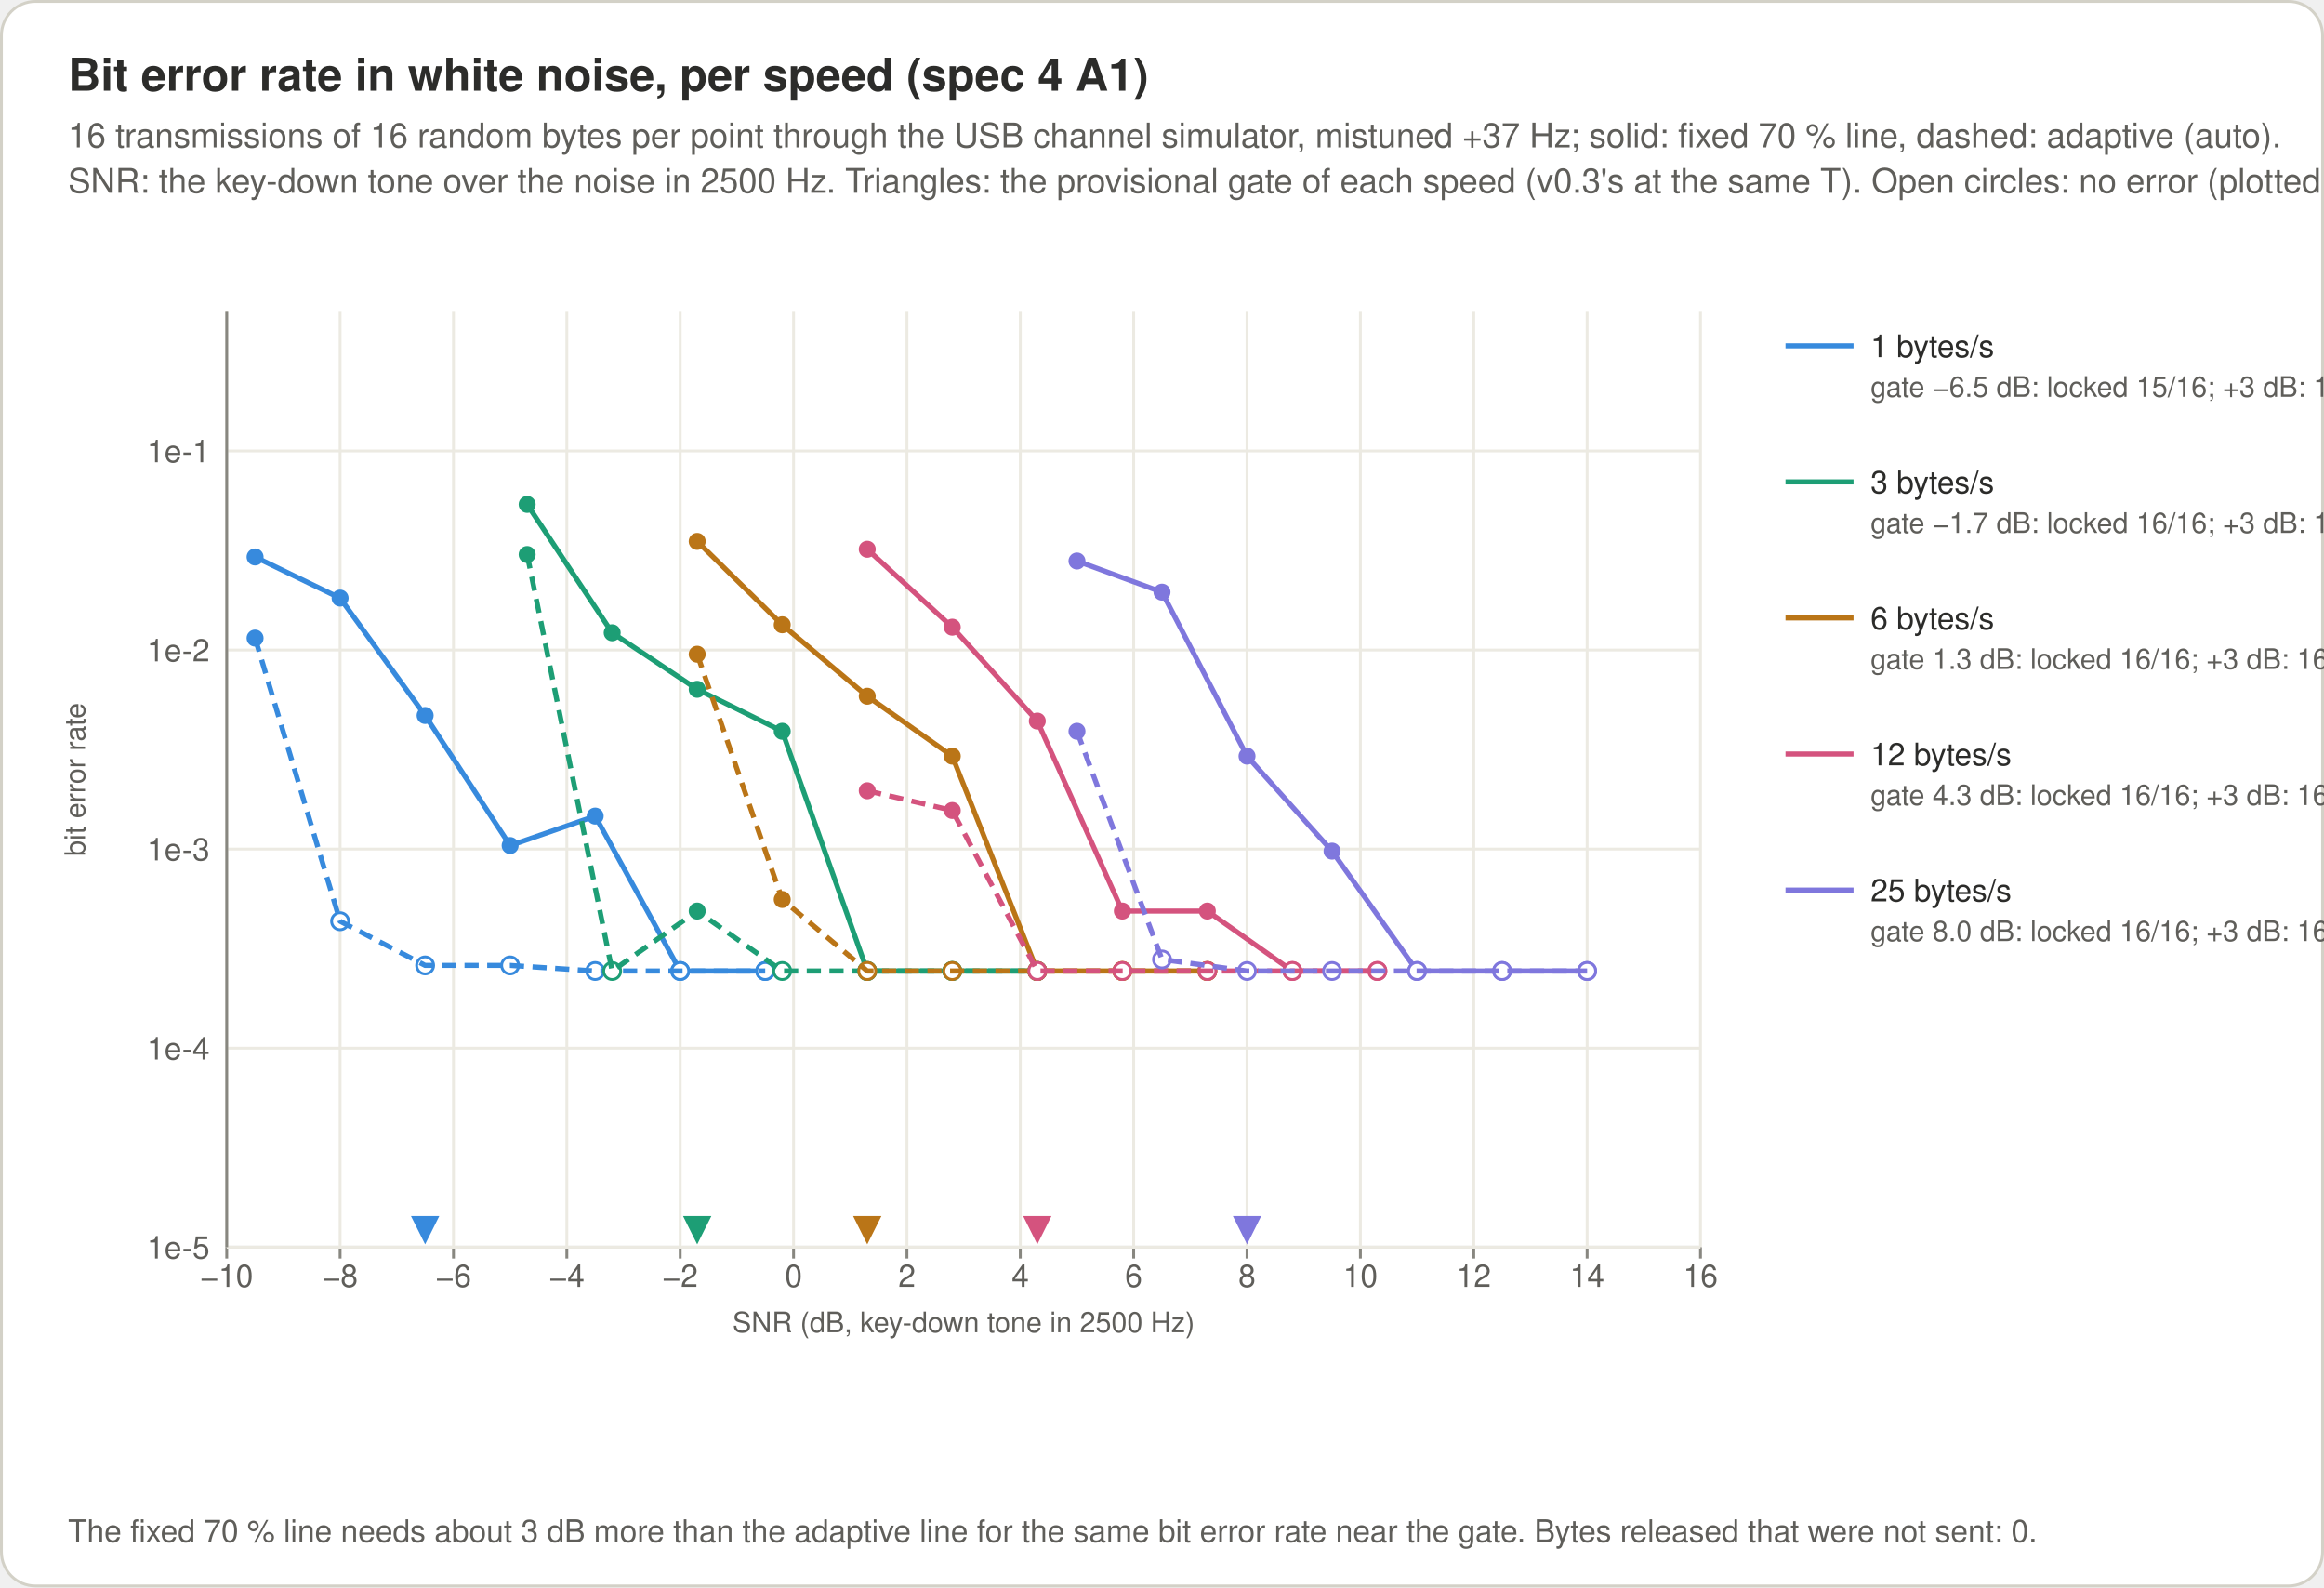
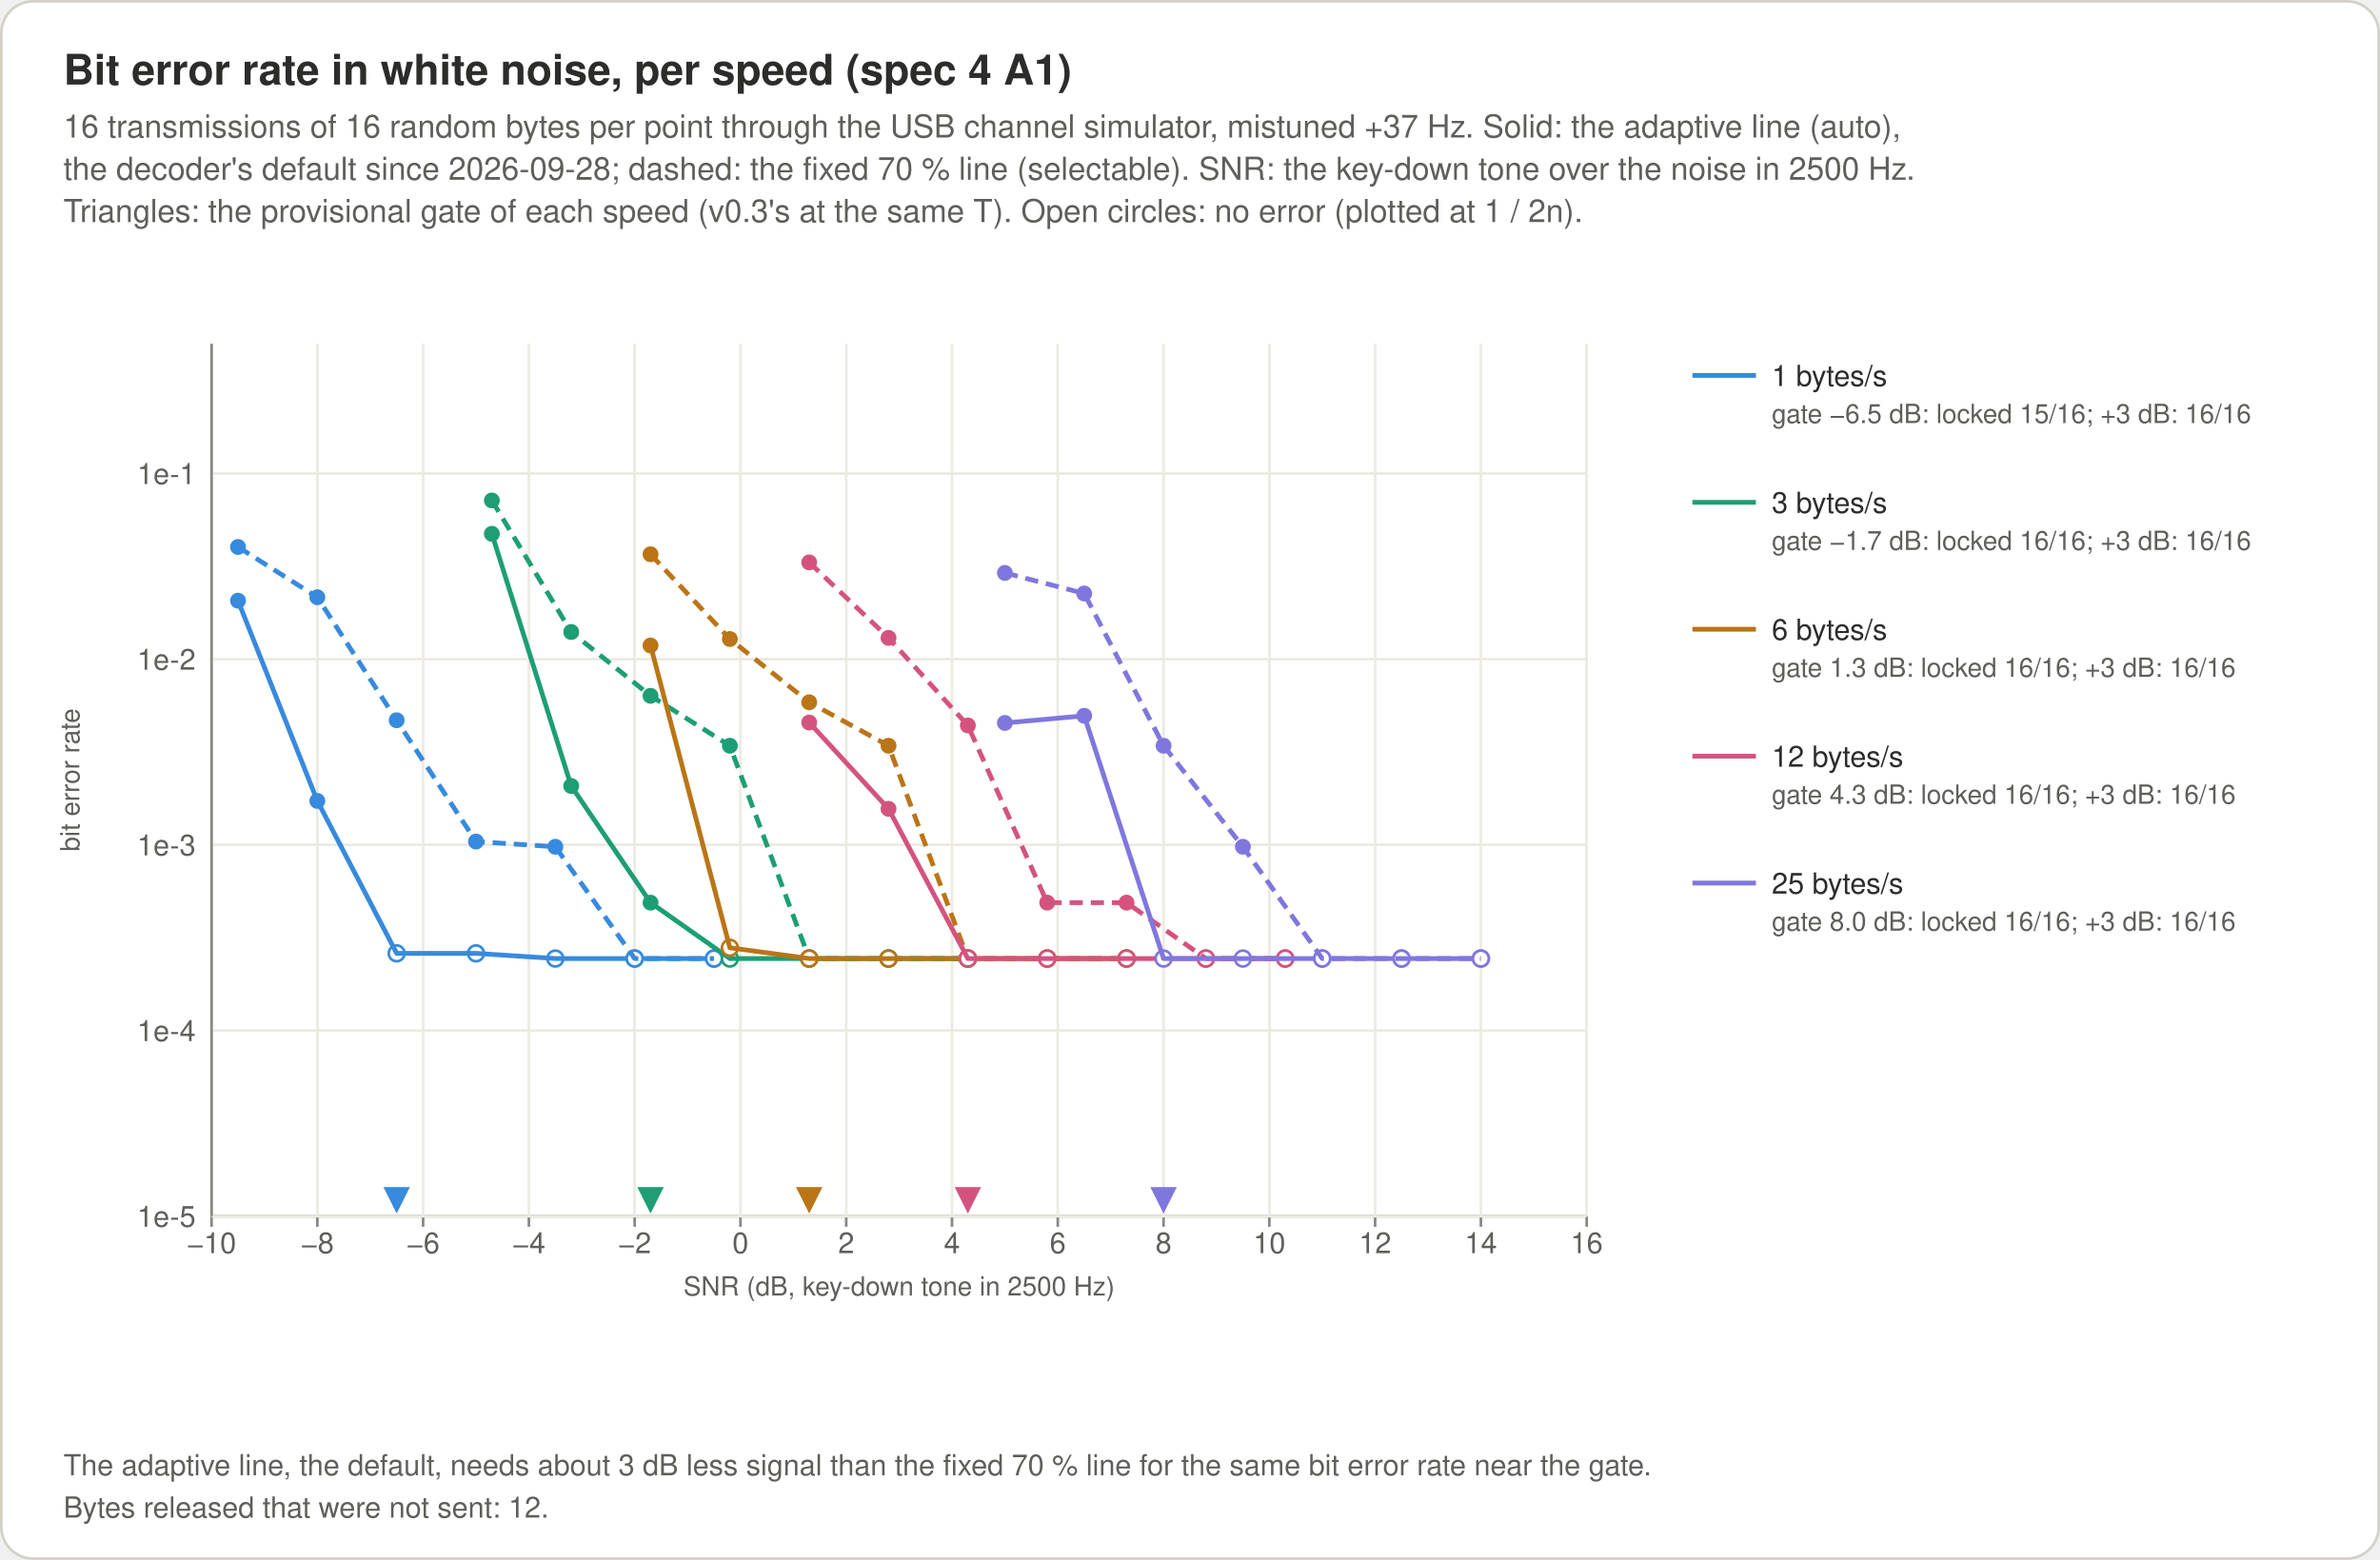
- <svg xmlns="http://www.w3.org/2000/svg" width="820" height="560" viewBox="0 0 820 560" font-family="-apple-system, 'Segoe UI', Helvetica, Arial, sans-serif" role="img">
-   <rect x="0.5" y="0.5" width="819" height="559" rx="12" fill="#FFFFFF" stroke="#D3D1C7" />
+ <svg xmlns="http://www.w3.org/2000/svg" width="900" height="590" viewBox="0 0 900 590" font-family="-apple-system, 'Segoe UI', Helvetica, Arial, sans-serif" role="img">
+   <rect x="0.5" y="0.5" width="899" height="589" rx="12" fill="#FFFFFF" stroke="#D3D1C7" />
  <text x="24" y="32" font-size="16" fill="#2C2C2A" font-weight="bold">Bit error rate in white noise, per speed (spec 4 A1)</text>
-   <text x="24" y="52" font-size="12" fill="#5F5E5A">16 transmissions of 16 random bytes per point through the USB channel simulator, mistuned +37 Hz; solid: fixed 70 % line, dashed: adaptive (auto).</text>
-   <text x="24" y="68" font-size="12" fill="#5F5E5A">SNR: the key-down tone over the noise in 2500 Hz. Triangles: the provisional gate of each speed (v0.3's at the same T). Open circles: no error (plotted at 1 / 2n).</text>
-   <line x1="80" y1="440" x2="600" y2="440" stroke="#888780" stroke-width="1" />
-   <line x1="80" y1="110" x2="80" y2="440" stroke="#ECEAE2" stroke-width="1" />
-   <line x1="80" y1="440" x2="80" y2="444" stroke="#888780" stroke-width="1" />
-   <text x="80" y="454" font-size="11" fill="#5F5E5A" text-anchor="middle">−10</text>
-   <line x1="120" y1="110" x2="120" y2="440" stroke="#ECEAE2" stroke-width="1" />
-   <line x1="120" y1="440" x2="120" y2="444" stroke="#888780" stroke-width="1" />
-   <text x="120" y="454" font-size="11" fill="#5F5E5A" text-anchor="middle">−8</text>
-   <line x1="160" y1="110" x2="160" y2="440" stroke="#ECEAE2" stroke-width="1" />
-   <line x1="160" y1="440" x2="160" y2="444" stroke="#888780" stroke-width="1" />
-   <text x="160" y="454" font-size="11" fill="#5F5E5A" text-anchor="middle">−6</text>
-   <line x1="200" y1="110" x2="200" y2="440" stroke="#ECEAE2" stroke-width="1" />
-   <line x1="200" y1="440" x2="200" y2="444" stroke="#888780" stroke-width="1" />
-   <text x="200" y="454" font-size="11" fill="#5F5E5A" text-anchor="middle">−4</text>
-   <line x1="240" y1="110" x2="240" y2="440" stroke="#ECEAE2" stroke-width="1" />
-   <line x1="240" y1="440" x2="240" y2="444" stroke="#888780" stroke-width="1" />
-   <text x="240" y="454" font-size="11" fill="#5F5E5A" text-anchor="middle">−2</text>
-   <line x1="280" y1="110" x2="280" y2="440" stroke="#ECEAE2" stroke-width="1" />
-   <line x1="280" y1="440" x2="280" y2="444" stroke="#888780" stroke-width="1" />
-   <text x="280" y="454" font-size="11" fill="#5F5E5A" text-anchor="middle">0</text>
-   <line x1="320" y1="110" x2="320" y2="440" stroke="#ECEAE2" stroke-width="1" />
-   <line x1="320" y1="440" x2="320" y2="444" stroke="#888780" stroke-width="1" />
-   <text x="320" y="454" font-size="11" fill="#5F5E5A" text-anchor="middle">2</text>
-   <line x1="360" y1="110" x2="360" y2="440" stroke="#ECEAE2" stroke-width="1" />
-   <line x1="360" y1="440" x2="360" y2="444" stroke="#888780" stroke-width="1" />
-   <text x="360" y="454" font-size="11" fill="#5F5E5A" text-anchor="middle">4</text>
-   <line x1="400" y1="110" x2="400" y2="440" stroke="#ECEAE2" stroke-width="1" />
-   <line x1="400" y1="440" x2="400" y2="444" stroke="#888780" stroke-width="1" />
-   <text x="400" y="454" font-size="11" fill="#5F5E5A" text-anchor="middle">6</text>
-   <line x1="440" y1="110" x2="440" y2="440" stroke="#ECEAE2" stroke-width="1" />
-   <line x1="440" y1="440" x2="440" y2="444" stroke="#888780" stroke-width="1" />
-   <text x="440" y="454" font-size="11" fill="#5F5E5A" text-anchor="middle">8</text>
-   <line x1="480" y1="110" x2="480" y2="440" stroke="#ECEAE2" stroke-width="1" />
-   <line x1="480" y1="440" x2="480" y2="444" stroke="#888780" stroke-width="1" />
-   <text x="480" y="454" font-size="11" fill="#5F5E5A" text-anchor="middle">10</text>
-   <line x1="520" y1="110" x2="520" y2="440" stroke="#ECEAE2" stroke-width="1" />
-   <line x1="520" y1="440" x2="520" y2="444" stroke="#888780" stroke-width="1" />
-   <text x="520" y="454" font-size="11" fill="#5F5E5A" text-anchor="middle">12</text>
-   <line x1="560" y1="110" x2="560" y2="440" stroke="#ECEAE2" stroke-width="1" />
-   <line x1="560" y1="440" x2="560" y2="444" stroke="#888780" stroke-width="1" />
-   <text x="560" y="454" font-size="11" fill="#5F5E5A" text-anchor="middle">14</text>
-   <line x1="600" y1="110" x2="600" y2="440" stroke="#ECEAE2" stroke-width="1" />
-   <line x1="600" y1="440" x2="600" y2="444" stroke="#888780" stroke-width="1" />
-   <text x="600" y="454" font-size="11" fill="#5F5E5A" text-anchor="middle">16</text>
-   <line x1="80" y1="440" x2="600" y2="440" stroke="#ECEAE2" stroke-width="1" />
-   <text x="74" y="444" font-size="11" fill="#5F5E5A" text-anchor="end">1e-5</text>
-   <line x1="80" y1="369.77" x2="600" y2="369.77" stroke="#ECEAE2" stroke-width="1" />
-   <text x="74" y="373.77" font-size="11" fill="#5F5E5A" text-anchor="end">1e-4</text>
-   <line x1="80" y1="299.54" x2="600" y2="299.54" stroke="#ECEAE2" stroke-width="1" />
-   <text x="74" y="303.54" font-size="11" fill="#5F5E5A" text-anchor="end">1e-3</text>
-   <line x1="80" y1="229.32" x2="600" y2="229.32" stroke="#ECEAE2" stroke-width="1" />
-   <text x="74" y="233.32" font-size="11" fill="#5F5E5A" text-anchor="end">1e-2</text>
-   <line x1="80" y1="159.09" x2="600" y2="159.09" stroke="#ECEAE2" stroke-width="1" />
-   <text x="74" y="163.09" font-size="11" fill="#5F5E5A" text-anchor="end">1e-1</text>
-   <line x1="80" y1="110" x2="80" y2="440" stroke="#888780" stroke-width="1" />
-   <text x="340" y="470" font-size="10" fill="#5F5E5A" text-anchor="middle">SNR (dB, key-down tone in 2500 Hz)</text>
-   <text x="30" y="275" font-size="10" fill="#5F5E5A" text-anchor="middle" transform="rotate(-90 30 275)">bit error rate</text>
-   <polygon fill="#378ADD" points="145,429 155,429 150,439" />
-   <circle cx="90" cy="196.49" r="3" fill="#378ADD" />
-   <circle cx="120" cy="211" r="3" fill="#378ADD" />
-   <circle cx="150" cy="252.42" r="3" fill="#378ADD" />
-   <circle cx="180" cy="298.3" r="3" fill="#378ADD" />
-   <circle cx="210" cy="287.9" r="3" fill="#378ADD" />
-   <circle cx="240" cy="342.55" r="3" fill="#FFFFFF" stroke="#378ADD" stroke-width="1" />
-   <circle cx="270" cy="342.55" r="3" fill="#FFFFFF" stroke="#378ADD" stroke-width="1" />
-   <polyline fill="none" stroke="#378ADD" stroke-width="1.8" stroke-linejoin="round" points="90,196.49 120,211 150,252.42 180,298.3 210,287.9 240,342.55 270,342.55" />
-   <circle cx="90" cy="225.11" r="3" fill="#378ADD" />
-   <circle cx="120" cy="325" r="3" fill="#FFFFFF" stroke="#378ADD" stroke-width="1" />
-   <circle cx="150" cy="340.58" r="3" fill="#FFFFFF" stroke="#378ADD" stroke-width="1" />
-   <circle cx="180" cy="340.58" r="3" fill="#FFFFFF" stroke="#378ADD" stroke-width="1" />
-   <circle cx="210" cy="342.55" r="3" fill="#FFFFFF" stroke="#378ADD" stroke-width="1" />
-   <circle cx="240" cy="342.55" r="3" fill="#FFFFFF" stroke="#378ADD" stroke-width="1" />
-   <circle cx="270" cy="342.55" r="3" fill="#FFFFFF" stroke="#378ADD" stroke-width="1" />
-   <polyline fill="none" stroke="#378ADD" stroke-width="1.8" stroke-linejoin="round" stroke-dasharray="5 3" points="90,225.11 120,325 150,340.58 180,340.58 210,342.55 240,342.55 270,342.55" />
-   <line x1="630" y1="122" x2="654" y2="122" stroke="#378ADD" stroke-width="1.8" />
-   <text x="660" y="126" font-size="11" fill="#2C2C2A">1 bytes/s</text>
-   <text x="660" y="140" font-size="10" fill="#5F5E5A">gate −6.5 dB: locked 15/16; +3 dB: 16/16</text>
-   <polygon fill="#1D9E75" points="241,429 251,429 246,439" />
-   <circle cx="186" cy="177.95" r="3" fill="#1D9E75" />
-   <circle cx="216" cy="223.23" r="3" fill="#1D9E75" />
-   <circle cx="246" cy="243.18" r="3" fill="#1D9E75" />
-   <circle cx="276" cy="257.99" r="3" fill="#1D9E75" />
-   <circle cx="306" cy="342.55" r="3" fill="#FFFFFF" stroke="#1D9E75" stroke-width="1" />
-   <circle cx="336" cy="342.55" r="3" fill="#FFFFFF" stroke="#1D9E75" stroke-width="1" />
-   <circle cx="366" cy="342.55" r="3" fill="#FFFFFF" stroke="#1D9E75" stroke-width="1" />
-   <polyline fill="none" stroke="#1D9E75" stroke-width="1.8" stroke-linejoin="round" points="186,177.95 216,223.23 246,243.18 276,257.99 306,342.55 336,342.55 366,342.55" />
-   <circle cx="186" cy="195.63" r="3" fill="#1D9E75" />
-   <circle cx="216" cy="342.55" r="3" fill="#FFFFFF" stroke="#1D9E75" stroke-width="1" />
-   <circle cx="246" cy="321.41" r="3" fill="#1D9E75" />
-   <circle cx="276" cy="342.55" r="3" fill="#FFFFFF" stroke="#1D9E75" stroke-width="1" />
-   <circle cx="306" cy="342.55" r="3" fill="#FFFFFF" stroke="#1D9E75" stroke-width="1" />
-   <circle cx="336" cy="342.55" r="3" fill="#FFFFFF" stroke="#1D9E75" stroke-width="1" />
-   <circle cx="366" cy="342.55" r="3" fill="#FFFFFF" stroke="#1D9E75" stroke-width="1" />
-   <polyline fill="none" stroke="#1D9E75" stroke-width="1.8" stroke-linejoin="round" stroke-dasharray="5 3" points="186,195.63 216,342.55 246,321.41 276,342.55 306,342.55 336,342.55 366,342.55" />
-   <line x1="630" y1="170" x2="654" y2="170" stroke="#1D9E75" stroke-width="1.8" />
-   <text x="660" y="174" font-size="11" fill="#2C2C2A">3 bytes/s</text>
-   <text x="660" y="188" font-size="10" fill="#5F5E5A">gate −1.7 dB: locked 16/16; +3 dB: 16/16</text>
-   <polygon fill="#BA7517" points="301,429 311,429 306,439" />
-   <circle cx="246" cy="191" r="3" fill="#BA7517" />
-   <circle cx="276" cy="220.41" r="3" fill="#BA7517" />
-   <circle cx="306" cy="245.62" r="3" fill="#BA7517" />
-   <circle cx="336" cy="266.76" r="3" fill="#BA7517" />
-   <circle cx="366" cy="342.55" r="3" fill="#FFFFFF" stroke="#BA7517" stroke-width="1" />
-   <circle cx="396" cy="342.55" r="3" fill="#FFFFFF" stroke="#BA7517" stroke-width="1" />
-   <circle cx="426" cy="342.55" r="3" fill="#FFFFFF" stroke="#BA7517" stroke-width="1" />
-   <polyline fill="none" stroke="#BA7517" stroke-width="1.8" stroke-linejoin="round" points="246,191 276,220.41 306,245.62 336,266.76 366,342.55 396,342.55 426,342.55" />
-   <circle cx="246" cy="230.8" r="3" fill="#BA7517" />
-   <circle cx="276" cy="317.34" r="3" fill="#BA7517" />
-   <circle cx="306" cy="342.55" r="3" fill="#FFFFFF" stroke="#BA7517" stroke-width="1" />
-   <circle cx="336" cy="342.55" r="3" fill="#FFFFFF" stroke="#BA7517" stroke-width="1" />
-   <circle cx="366" cy="342.55" r="3" fill="#FFFFFF" stroke="#BA7517" stroke-width="1" />
-   <circle cx="396" cy="342.55" r="3" fill="#FFFFFF" stroke="#BA7517" stroke-width="1" />
-   <circle cx="426" cy="342.55" r="3" fill="#FFFFFF" stroke="#BA7517" stroke-width="1" />
-   <polyline fill="none" stroke="#BA7517" stroke-width="1.8" stroke-linejoin="round" stroke-dasharray="5 3" points="246,230.8 276,317.34 306,342.55 336,342.55 366,342.55 396,342.55 426,342.55" />
-   <line x1="630" y1="218" x2="654" y2="218" stroke="#BA7517" stroke-width="1.8" />
-   <text x="660" y="222" font-size="11" fill="#2C2C2A">6 bytes/s</text>
-   <text x="660" y="236" font-size="10" fill="#5F5E5A">gate 1.3 dB: locked 16/16; +3 dB: 16/16</text>
-   <polygon fill="#D4537E" points="361,429 371,429 366,439" />
-   <circle cx="306" cy="193.77" r="3" fill="#D4537E" />
-   <circle cx="336" cy="221.26" r="3" fill="#D4537E" />
-   <circle cx="366" cy="254.39" r="3" fill="#D4537E" />
-   <circle cx="396" cy="321.41" r="3" fill="#D4537E" />
-   <circle cx="426" cy="321.41" r="3" fill="#D4537E" />
-   <circle cx="456" cy="342.55" r="3" fill="#FFFFFF" stroke="#D4537E" stroke-width="1" />
-   <circle cx="486" cy="342.55" r="3" fill="#FFFFFF" stroke="#D4537E" stroke-width="1" />
-   <polyline fill="none" stroke="#D4537E" stroke-width="1.8" stroke-linejoin="round" points="306,193.77 336,221.26 366,254.39 396,321.41 426,321.41 456,342.55 486,342.55" />
-   <circle cx="306" cy="278.97" r="3" fill="#D4537E" />
-   <circle cx="336" cy="285.93" r="3" fill="#D4537E" />
-   <circle cx="366" cy="342.55" r="3" fill="#FFFFFF" stroke="#D4537E" stroke-width="1" />
-   <circle cx="396" cy="342.55" r="3" fill="#FFFFFF" stroke="#D4537E" stroke-width="1" />
-   <circle cx="426" cy="342.55" r="3" fill="#FFFFFF" stroke="#D4537E" stroke-width="1" />
-   <circle cx="456" cy="342.55" r="3" fill="#FFFFFF" stroke="#D4537E" stroke-width="1" />
-   <circle cx="486" cy="342.55" r="3" fill="#FFFFFF" stroke="#D4537E" stroke-width="1" />
-   <polyline fill="none" stroke="#D4537E" stroke-width="1.8" stroke-linejoin="round" stroke-dasharray="5 3" points="306,278.97 336,285.93 366,342.55 396,342.55 426,342.55 456,342.55 486,342.55" />
-   <line x1="630" y1="266" x2="654" y2="266" stroke="#D4537E" stroke-width="1.8" />
-   <text x="660" y="270" font-size="11" fill="#2C2C2A">12 bytes/s</text>
-   <text x="660" y="284" font-size="10" fill="#5F5E5A">gate 4.3 dB: locked 16/16; +3 dB: 16/16</text>
-   <polygon fill="#7F77DD" points="435,429 445,429 440,439" />
-   <circle cx="380" cy="197.92" r="3" fill="#7F77DD" />
-   <circle cx="410" cy="208.9" r="3" fill="#7F77DD" />
-   <circle cx="440" cy="266.76" r="3" fill="#7F77DD" />
-   <circle cx="470" cy="300.27" r="3" fill="#7F77DD" />
-   <circle cx="500" cy="342.55" r="3" fill="#FFFFFF" stroke="#7F77DD" stroke-width="1" />
-   <circle cx="530" cy="342.55" r="3" fill="#FFFFFF" stroke="#7F77DD" stroke-width="1" />
-   <circle cx="560" cy="342.55" r="3" fill="#FFFFFF" stroke="#7F77DD" stroke-width="1" />
-   <polyline fill="none" stroke="#7F77DD" stroke-width="1.8" stroke-linejoin="round" points="380,197.92 410,208.9 440,266.76 470,300.27 500,342.55 530,342.55 560,342.55" />
-   <circle cx="380" cy="257.99" r="3" fill="#7F77DD" />
-   <circle cx="410" cy="338.48" r="3" fill="#FFFFFF" stroke="#7F77DD" stroke-width="1" />
-   <circle cx="440" cy="342.55" r="3" fill="#FFFFFF" stroke="#7F77DD" stroke-width="1" />
-   <circle cx="470" cy="342.55" r="3" fill="#FFFFFF" stroke="#7F77DD" stroke-width="1" />
-   <circle cx="500" cy="342.55" r="3" fill="#FFFFFF" stroke="#7F77DD" stroke-width="1" />
-   <circle cx="530" cy="342.55" r="3" fill="#FFFFFF" stroke="#7F77DD" stroke-width="1" />
-   <circle cx="560" cy="342.55" r="3" fill="#FFFFFF" stroke="#7F77DD" stroke-width="1" />
-   <polyline fill="none" stroke="#7F77DD" stroke-width="1.8" stroke-linejoin="round" stroke-dasharray="5 3" points="380,257.99 410,338.48 440,342.55 470,342.55 500,342.55 530,342.55 560,342.55" />
-   <line x1="630" y1="314" x2="654" y2="314" stroke="#7F77DD" stroke-width="1.8" />
-   <text x="660" y="318" font-size="11" fill="#2C2C2A">25 bytes/s</text>
-   <text x="660" y="332" font-size="10" fill="#5F5E5A">gate 8.0 dB: locked 16/16; +3 dB: 16/16</text>
-   <text x="24" y="544" font-size="11" fill="#5F5E5A">The fixed 70 % line needs about 3 dB more than the adaptive line for the same bit error rate near the gate. Bytes released that were not sent: 0.</text>
+   <text x="24" y="52" font-size="12" fill="#5F5E5A">16 transmissions of 16 random bytes per point through the USB channel simulator, mistuned +37 Hz. Solid: the adaptive line (auto),</text>
+   <text x="24" y="68" font-size="12" fill="#5F5E5A">the decoder's default since 2026-09-28; dashed: the fixed 70 % line (selectable). SNR: the key-down tone over the noise in 2500 Hz.</text>
+   <text x="24" y="84" font-size="12" fill="#5F5E5A">Triangles: the provisional gate of each speed (v0.3's at the same T). Open circles: no error (plotted at 1 / 2n).</text>
+   <line x1="80" y1="460" x2="600" y2="460" stroke="#888780" stroke-width="1" />
+   <line x1="80" y1="130" x2="80" y2="460" stroke="#ECEAE2" stroke-width="1" />
+   <line x1="80" y1="460" x2="80" y2="464" stroke="#888780" stroke-width="1" />
+   <text x="80" y="474" font-size="11" fill="#5F5E5A" text-anchor="middle">−10</text>
+   <line x1="120" y1="130" x2="120" y2="460" stroke="#ECEAE2" stroke-width="1" />
+   <line x1="120" y1="460" x2="120" y2="464" stroke="#888780" stroke-width="1" />
+   <text x="120" y="474" font-size="11" fill="#5F5E5A" text-anchor="middle">−8</text>
+   <line x1="160" y1="130" x2="160" y2="460" stroke="#ECEAE2" stroke-width="1" />
+   <line x1="160" y1="460" x2="160" y2="464" stroke="#888780" stroke-width="1" />
+   <text x="160" y="474" font-size="11" fill="#5F5E5A" text-anchor="middle">−6</text>
+   <line x1="200" y1="130" x2="200" y2="460" stroke="#ECEAE2" stroke-width="1" />
+   <line x1="200" y1="460" x2="200" y2="464" stroke="#888780" stroke-width="1" />
+   <text x="200" y="474" font-size="11" fill="#5F5E5A" text-anchor="middle">−4</text>
+   <line x1="240" y1="130" x2="240" y2="460" stroke="#ECEAE2" stroke-width="1" />
+   <line x1="240" y1="460" x2="240" y2="464" stroke="#888780" stroke-width="1" />
+   <text x="240" y="474" font-size="11" fill="#5F5E5A" text-anchor="middle">−2</text>
+   <line x1="280" y1="130" x2="280" y2="460" stroke="#ECEAE2" stroke-width="1" />
+   <line x1="280" y1="460" x2="280" y2="464" stroke="#888780" stroke-width="1" />
+   <text x="280" y="474" font-size="11" fill="#5F5E5A" text-anchor="middle">0</text>
+   <line x1="320" y1="130" x2="320" y2="460" stroke="#ECEAE2" stroke-width="1" />
+   <line x1="320" y1="460" x2="320" y2="464" stroke="#888780" stroke-width="1" />
+   <text x="320" y="474" font-size="11" fill="#5F5E5A" text-anchor="middle">2</text>
+   <line x1="360" y1="130" x2="360" y2="460" stroke="#ECEAE2" stroke-width="1" />
+   <line x1="360" y1="460" x2="360" y2="464" stroke="#888780" stroke-width="1" />
+   <text x="360" y="474" font-size="11" fill="#5F5E5A" text-anchor="middle">4</text>
+   <line x1="400" y1="130" x2="400" y2="460" stroke="#ECEAE2" stroke-width="1" />
+   <line x1="400" y1="460" x2="400" y2="464" stroke="#888780" stroke-width="1" />
+   <text x="400" y="474" font-size="11" fill="#5F5E5A" text-anchor="middle">6</text>
+   <line x1="440" y1="130" x2="440" y2="460" stroke="#ECEAE2" stroke-width="1" />
+   <line x1="440" y1="460" x2="440" y2="464" stroke="#888780" stroke-width="1" />
+   <text x="440" y="474" font-size="11" fill="#5F5E5A" text-anchor="middle">8</text>
+   <line x1="480" y1="130" x2="480" y2="460" stroke="#ECEAE2" stroke-width="1" />
+   <line x1="480" y1="460" x2="480" y2="464" stroke="#888780" stroke-width="1" />
+   <text x="480" y="474" font-size="11" fill="#5F5E5A" text-anchor="middle">10</text>
+   <line x1="520" y1="130" x2="520" y2="460" stroke="#ECEAE2" stroke-width="1" />
+   <line x1="520" y1="460" x2="520" y2="464" stroke="#888780" stroke-width="1" />
+   <text x="520" y="474" font-size="11" fill="#5F5E5A" text-anchor="middle">12</text>
+   <line x1="560" y1="130" x2="560" y2="460" stroke="#ECEAE2" stroke-width="1" />
+   <line x1="560" y1="460" x2="560" y2="464" stroke="#888780" stroke-width="1" />
+   <text x="560" y="474" font-size="11" fill="#5F5E5A" text-anchor="middle">14</text>
+   <line x1="600" y1="130" x2="600" y2="460" stroke="#ECEAE2" stroke-width="1" />
+   <line x1="600" y1="460" x2="600" y2="464" stroke="#888780" stroke-width="1" />
+   <text x="600" y="474" font-size="11" fill="#5F5E5A" text-anchor="middle">16</text>
+   <line x1="80" y1="460" x2="600" y2="460" stroke="#ECEAE2" stroke-width="1" />
+   <text x="74" y="464" font-size="11" fill="#5F5E5A" text-anchor="end">1e-5</text>
+   <line x1="80" y1="389.77" x2="600" y2="389.77" stroke="#ECEAE2" stroke-width="1" />
+   <text x="74" y="393.77" font-size="11" fill="#5F5E5A" text-anchor="end">1e-4</text>
+   <line x1="80" y1="319.54" x2="600" y2="319.54" stroke="#ECEAE2" stroke-width="1" />
+   <text x="74" y="323.54" font-size="11" fill="#5F5E5A" text-anchor="end">1e-3</text>
+   <line x1="80" y1="249.32" x2="600" y2="249.32" stroke="#ECEAE2" stroke-width="1" />
+   <text x="74" y="253.32" font-size="11" fill="#5F5E5A" text-anchor="end">1e-2</text>
+   <line x1="80" y1="179.09" x2="600" y2="179.09" stroke="#ECEAE2" stroke-width="1" />
+   <text x="74" y="183.09" font-size="11" fill="#5F5E5A" text-anchor="end">1e-1</text>
+   <line x1="80" y1="130" x2="80" y2="460" stroke="#888780" stroke-width="1" />
+   <text x="340" y="490" font-size="10" fill="#5F5E5A" text-anchor="middle">SNR (dB, key-down tone in 2500 Hz)</text>
+   <text x="30" y="295" font-size="10" fill="#5F5E5A" text-anchor="middle" transform="rotate(-90 30 295)">bit error rate</text>
+   <polygon fill="#378ADD" points="145,449 155,449 150,459" />
+   <circle cx="90" cy="227.2" r="3" fill="#378ADD" />
+   <circle cx="120" cy="302.93" r="3" fill="#378ADD" />
+   <circle cx="150" cy="360.58" r="3" fill="#FFFFFF" stroke="#378ADD" stroke-width="1" />
+   <circle cx="180" cy="360.58" r="3" fill="#FFFFFF" stroke="#378ADD" stroke-width="1" />
+   <circle cx="210" cy="362.55" r="3" fill="#FFFFFF" stroke="#378ADD" stroke-width="1" />
+   <circle cx="240" cy="362.55" r="3" fill="#FFFFFF" stroke="#378ADD" stroke-width="1" />
+   <circle cx="270" cy="362.55" r="3" fill="#FFFFFF" stroke="#378ADD" stroke-width="1" />
+   <polyline fill="none" stroke="#378ADD" stroke-width="1.8" stroke-linejoin="round" points="90,227.2 120,302.93 150,360.58 180,360.58 210,362.55 240,362.55 270,362.55" />
+   <circle cx="90" cy="206.87" r="3" fill="#378ADD" />
+   <circle cx="120" cy="225.9" r="3" fill="#378ADD" />
+   <circle cx="150" cy="272.42" r="3" fill="#378ADD" />
+   <circle cx="180" cy="318.3" r="3" fill="#378ADD" />
+   <circle cx="210" cy="320.27" r="3" fill="#378ADD" />
+   <circle cx="240" cy="362.55" r="3" fill="#FFFFFF" stroke="#378ADD" stroke-width="1" />
+   <circle cx="270" cy="362.55" r="3" fill="#FFFFFF" stroke="#378ADD" stroke-width="1" />
+   <polyline fill="none" stroke="#378ADD" stroke-width="1.8" stroke-linejoin="round" stroke-dasharray="5 3" points="90,206.87 120,225.9 150,272.42 180,318.3 210,320.27 240,362.55 270,362.55" />
+   <line x1="640" y1="142" x2="664" y2="142" stroke="#378ADD" stroke-width="1.8" />
+   <text x="670" y="146" font-size="11" fill="#2C2C2A">1 bytes/s</text>
+   <text x="670" y="160" font-size="10" fill="#5F5E5A">gate −6.5 dB: locked 15/16; +3 dB: 16/16</text>
+   <polygon fill="#1D9E75" points="241,449 251,449 246,459" />
+   <circle cx="186" cy="201.9" r="3" fill="#1D9E75" />
+   <circle cx="216" cy="297.28" r="3" fill="#1D9E75" />
+   <circle cx="246" cy="341.41" r="3" fill="#1D9E75" />
+   <circle cx="276" cy="362.55" r="3" fill="#FFFFFF" stroke="#1D9E75" stroke-width="1" />
+   <circle cx="306" cy="362.55" r="3" fill="#FFFFFF" stroke="#1D9E75" stroke-width="1" />
+   <circle cx="336" cy="362.55" r="3" fill="#FFFFFF" stroke="#1D9E75" stroke-width="1" />
+   <circle cx="366" cy="362.55" r="3" fill="#FFFFFF" stroke="#1D9E75" stroke-width="1" />
+   <polyline fill="none" stroke="#1D9E75" stroke-width="1.8" stroke-linejoin="round" points="186,201.9 216,297.28 246,341.41 276,362.55 306,362.55 336,362.55 366,362.55" />
+   <circle cx="186" cy="189.28" r="3" fill="#1D9E75" />
+   <circle cx="216" cy="239.04" r="3" fill="#1D9E75" />
+   <circle cx="246" cy="263.18" r="3" fill="#1D9E75" />
+   <circle cx="276" cy="282.06" r="3" fill="#1D9E75" />
+   <circle cx="306" cy="362.55" r="3" fill="#FFFFFF" stroke="#1D9E75" stroke-width="1" />
+   <circle cx="336" cy="362.55" r="3" fill="#FFFFFF" stroke="#1D9E75" stroke-width="1" />
+   <circle cx="366" cy="362.55" r="3" fill="#FFFFFF" stroke="#1D9E75" stroke-width="1" />
+   <polyline fill="none" stroke="#1D9E75" stroke-width="1.8" stroke-linejoin="round" stroke-dasharray="5 3" points="186,189.28 216,239.04 246,263.18 276,282.06 306,362.55 336,362.55 366,362.55" />
+   <line x1="640" y1="190" x2="664" y2="190" stroke="#1D9E75" stroke-width="1.8" />
+   <text x="670" y="194" font-size="11" fill="#2C2C2A">3 bytes/s</text>
+   <text x="670" y="208" font-size="10" fill="#5F5E5A">gate −1.7 dB: locked 16/16; +3 dB: 16/16</text>
+   <polygon fill="#BA7517" points="301,449 311,449 306,459" />
+   <circle cx="246" cy="244.14" r="3" fill="#BA7517" />
+   <circle cx="276" cy="358.48" r="3" fill="#FFFFFF" stroke="#BA7517" stroke-width="1" />
+   <circle cx="306" cy="362.55" r="3" fill="#FFFFFF" stroke="#BA7517" stroke-width="1" />
+   <circle cx="336" cy="362.55" r="3" fill="#FFFFFF" stroke="#BA7517" stroke-width="1" />
+   <circle cx="366" cy="362.55" r="3" fill="#FFFFFF" stroke="#BA7517" stroke-width="1" />
+   <circle cx="396" cy="362.55" r="3" fill="#FFFFFF" stroke="#BA7517" stroke-width="1" />
+   <circle cx="426" cy="362.55" r="3" fill="#FFFFFF" stroke="#BA7517" stroke-width="1" />
+   <polyline fill="none" stroke="#BA7517" stroke-width="1.8" stroke-linejoin="round" points="246,244.14 276,358.48 306,362.55 336,362.55 366,362.55 396,362.55 426,362.55" />
+   <circle cx="246" cy="209.64" r="3" fill="#BA7517" />
+   <circle cx="276" cy="241.7" r="3" fill="#BA7517" />
+   <circle cx="306" cy="265.62" r="3" fill="#BA7517" />
+   <circle cx="336" cy="282.06" r="3" fill="#BA7517" />
+   <circle cx="366" cy="362.55" r="3" fill="#FFFFFF" stroke="#BA7517" stroke-width="1" />
+   <circle cx="396" cy="362.55" r="3" fill="#FFFFFF" stroke="#BA7517" stroke-width="1" />
+   <circle cx="426" cy="362.55" r="3" fill="#FFFFFF" stroke="#BA7517" stroke-width="1" />
+   <polyline fill="none" stroke="#BA7517" stroke-width="1.8" stroke-linejoin="round" stroke-dasharray="5 3" points="246,209.64 276,241.7 306,265.62 336,282.06 366,362.55 396,362.55 426,362.55" />
+   <line x1="640" y1="238" x2="664" y2="238" stroke="#BA7517" stroke-width="1.8" />
+   <text x="670" y="242" font-size="11" fill="#2C2C2A">6 bytes/s</text>
+   <text x="670" y="256" font-size="10" fill="#5F5E5A">gate 1.3 dB: locked 16/16; +3 dB: 16/16</text>
+   <polygon fill="#D4537E" points="361,449 371,449 366,459" />
+   <circle cx="306" cy="273.28" r="3" fill="#D4537E" />
+   <circle cx="336" cy="305.93" r="3" fill="#D4537E" />
+   <circle cx="366" cy="362.55" r="3" fill="#FFFFFF" stroke="#D4537E" stroke-width="1" />
+   <circle cx="396" cy="362.55" r="3" fill="#FFFFFF" stroke="#D4537E" stroke-width="1" />
+   <circle cx="426" cy="362.55" r="3" fill="#FFFFFF" stroke="#D4537E" stroke-width="1" />
+   <circle cx="456" cy="362.55" r="3" fill="#FFFFFF" stroke="#D4537E" stroke-width="1" />
+   <circle cx="486" cy="362.55" r="3" fill="#FFFFFF" stroke="#D4537E" stroke-width="1" />
+   <polyline fill="none" stroke="#D4537E" stroke-width="1.8" stroke-linejoin="round" points="306,273.28 336,305.93 366,362.55 396,362.55 426,362.55 456,362.55 486,362.55" />
+   <circle cx="306" cy="212.71" r="3" fill="#D4537E" />
+   <circle cx="336" cy="241.26" r="3" fill="#D4537E" />
+   <circle cx="366" cy="274.39" r="3" fill="#D4537E" />
+   <circle cx="396" cy="341.41" r="3" fill="#D4537E" />
+   <circle cx="426" cy="341.41" r="3" fill="#D4537E" />
+   <circle cx="456" cy="362.55" r="3" fill="#FFFFFF" stroke="#D4537E" stroke-width="1" />
+   <circle cx="486" cy="362.55" r="3" fill="#FFFFFF" stroke="#D4537E" stroke-width="1" />
+   <polyline fill="none" stroke="#D4537E" stroke-width="1.8" stroke-linejoin="round" stroke-dasharray="5 3" points="306,212.71 336,241.26 366,274.39 396,341.41 426,341.41 456,362.55 486,362.55" />
+   <line x1="640" y1="286" x2="664" y2="286" stroke="#D4537E" stroke-width="1.8" />
+   <text x="670" y="290" font-size="11" fill="#2C2C2A">12 bytes/s</text>
+   <text x="670" y="304" font-size="10" fill="#5F5E5A">gate 4.3 dB: locked 16/16; +3 dB: 16/16</text>
+   <polygon fill="#7F77DD" points="435,449 445,449 440,459" />
+   <circle cx="380" cy="273.44" r="3" fill="#7F77DD" />
+   <circle cx="410" cy="270.73" r="3" fill="#7F77DD" />
+   <circle cx="440" cy="362.55" r="3" fill="#FFFFFF" stroke="#7F77DD" stroke-width="1" />
+   <circle cx="470" cy="362.55" r="3" fill="#FFFFFF" stroke="#7F77DD" stroke-width="1" />
+   <circle cx="500" cy="362.55" r="3" fill="#FFFFFF" stroke="#7F77DD" stroke-width="1" />
+   <circle cx="530" cy="362.55" r="3" fill="#FFFFFF" stroke="#7F77DD" stroke-width="1" />
+   <circle cx="560" cy="362.55" r="3" fill="#FFFFFF" stroke="#7F77DD" stroke-width="1" />
+   <polyline fill="none" stroke="#7F77DD" stroke-width="1.8" stroke-linejoin="round" points="380,273.44 410,270.73 440,362.55 470,362.55 500,362.55 530,362.55 560,362.55" />
+   <circle cx="380" cy="216.69" r="3" fill="#7F77DD" />
+   <circle cx="410" cy="224.48" r="3" fill="#7F77DD" />
+   <circle cx="440" cy="282.06" r="3" fill="#7F77DD" />
+   <circle cx="470" cy="320.27" r="3" fill="#7F77DD" />
+   <circle cx="500" cy="362.55" r="3" fill="#FFFFFF" stroke="#7F77DD" stroke-width="1" />
+   <circle cx="530" cy="362.55" r="3" fill="#FFFFFF" stroke="#7F77DD" stroke-width="1" />
+   <circle cx="560" cy="362.55" r="3" fill="#FFFFFF" stroke="#7F77DD" stroke-width="1" />
+   <polyline fill="none" stroke="#7F77DD" stroke-width="1.8" stroke-linejoin="round" stroke-dasharray="5 3" points="380,216.69 410,224.48 440,282.06 470,320.27 500,362.55 530,362.55 560,362.55" />
+   <line x1="640" y1="334" x2="664" y2="334" stroke="#7F77DD" stroke-width="1.8" />
+   <text x="670" y="338" font-size="11" fill="#2C2C2A">25 bytes/s</text>
+   <text x="670" y="352" font-size="10" fill="#5F5E5A">gate 8.0 dB: locked 16/16; +3 dB: 16/16</text>
+   <text x="24" y="558" font-size="11" fill="#5F5E5A">The adaptive line, the default, needs about 3 dB less signal than the fixed 70 % line for the same bit error rate near the gate.</text>
+   <text x="24" y="574" font-size="11" fill="#5F5E5A">Bytes released that were not sent: 12.</text>
</svg>
